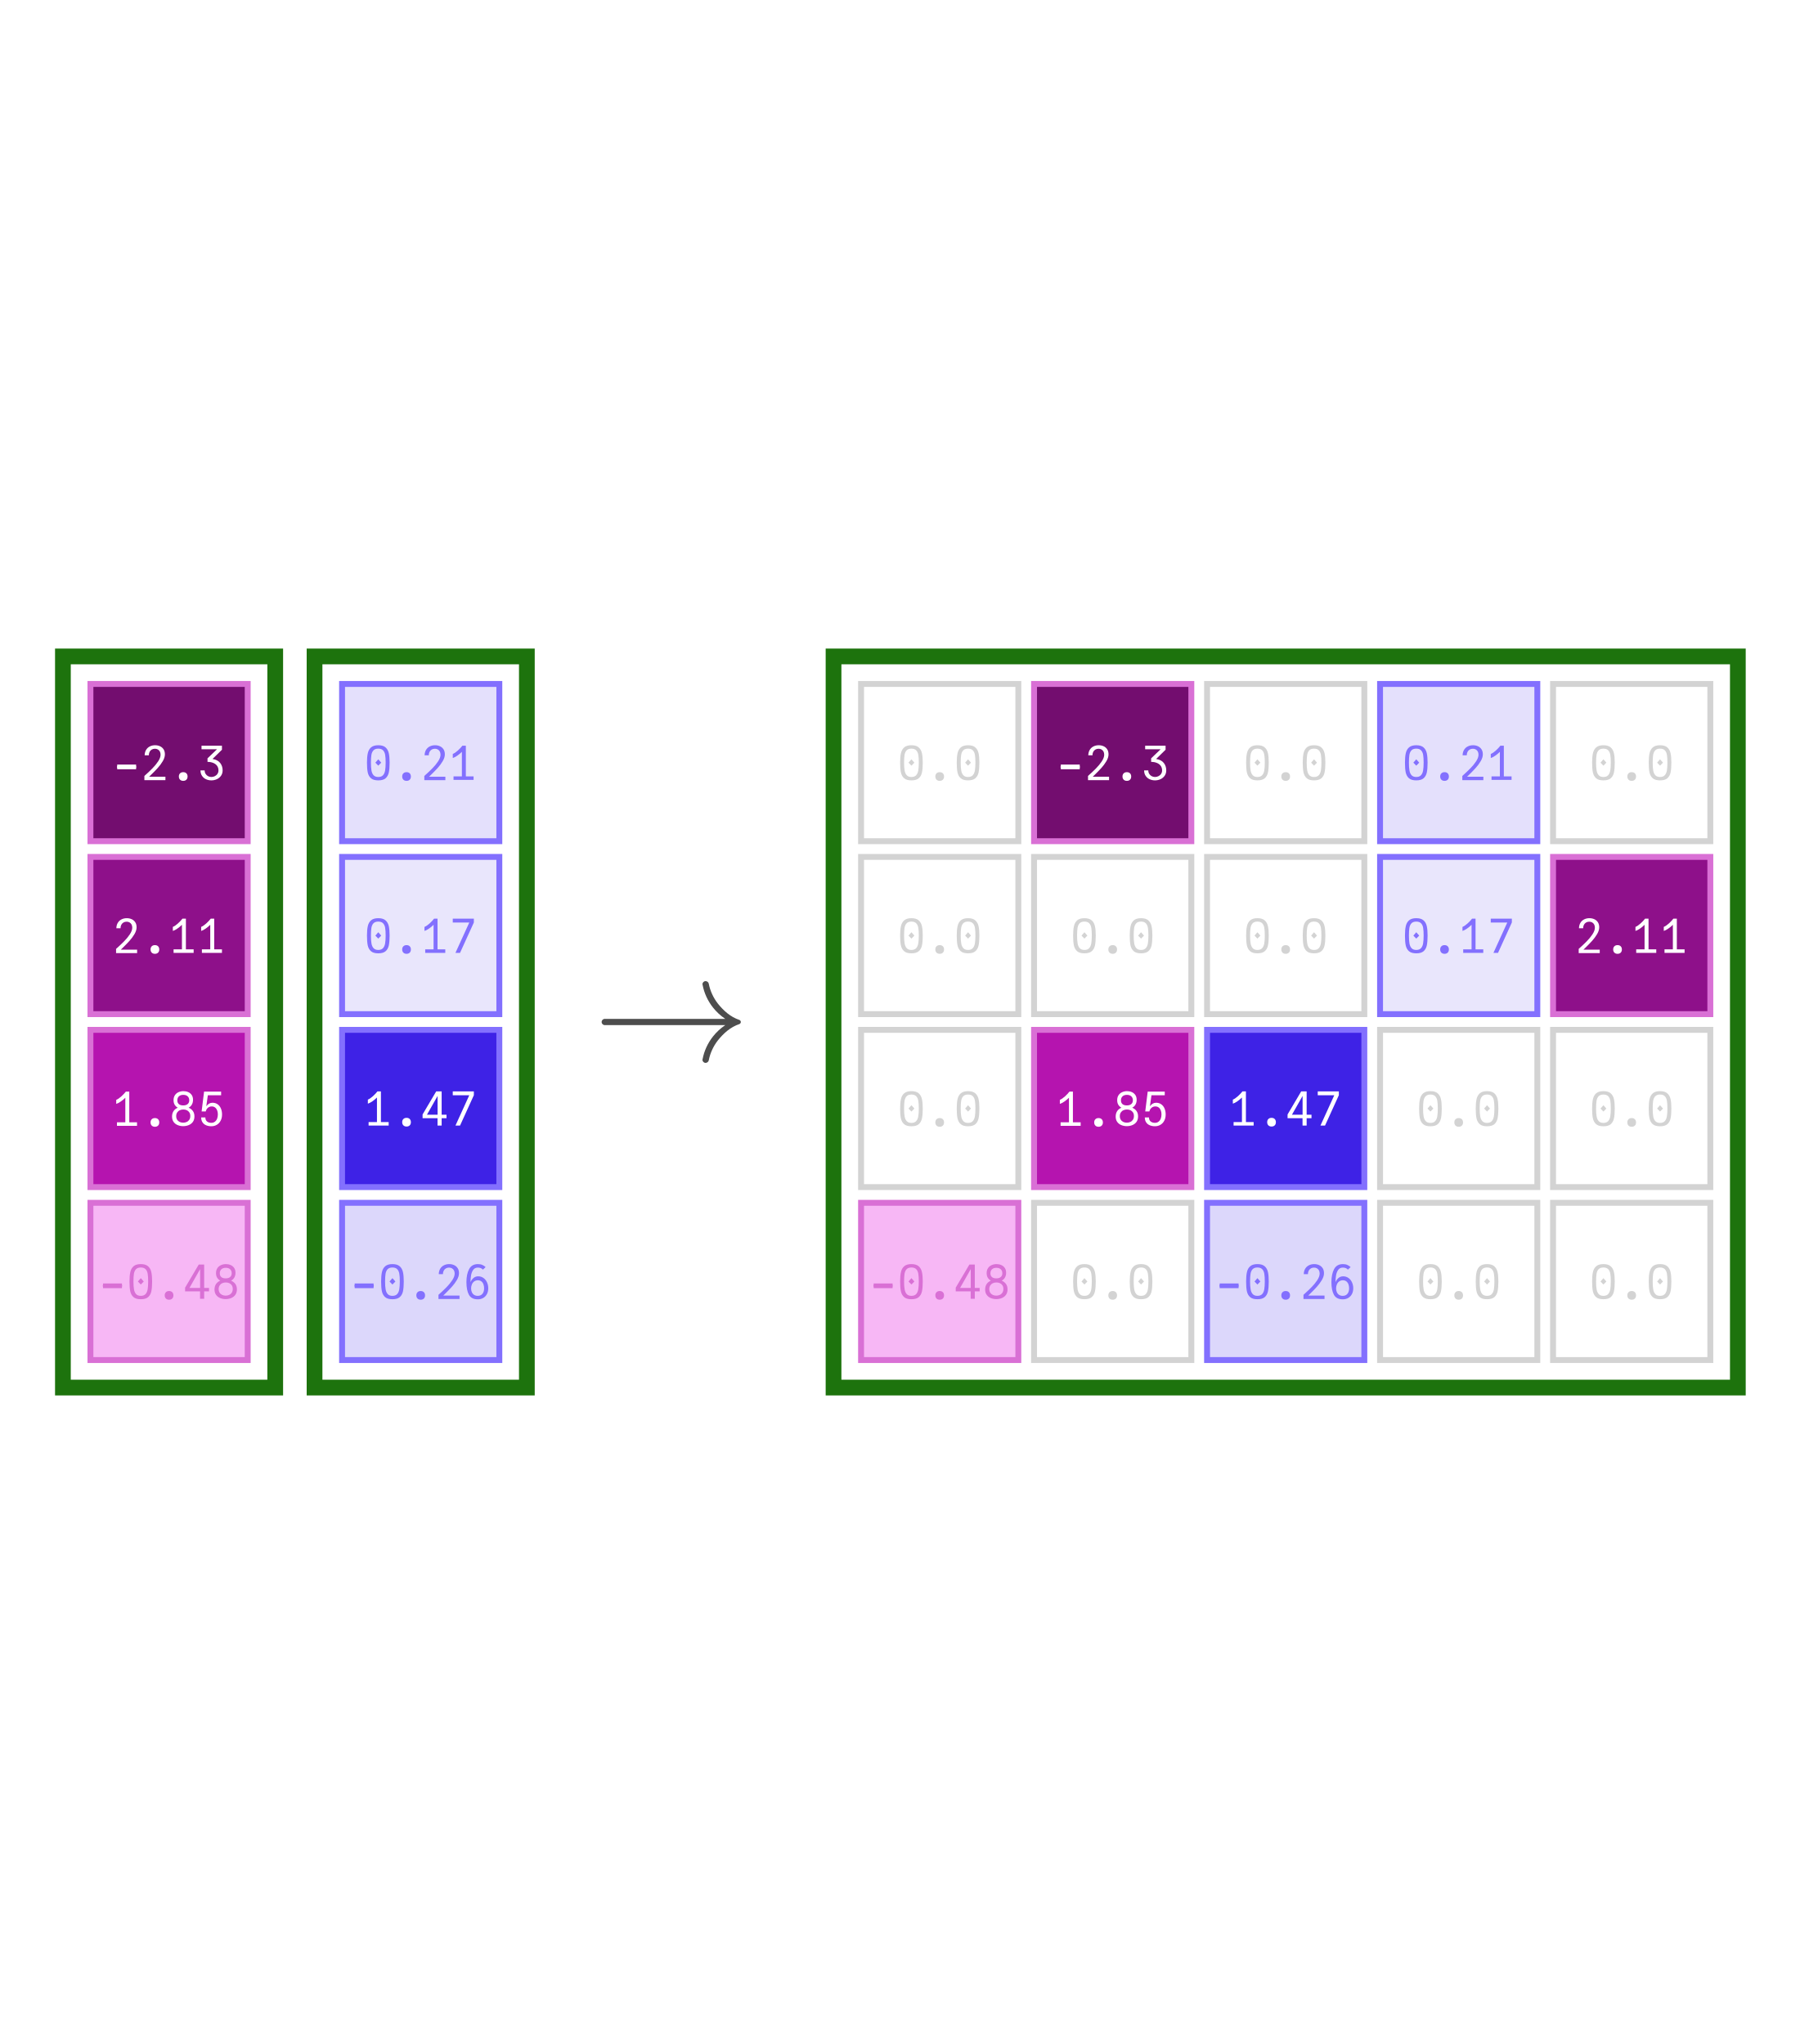
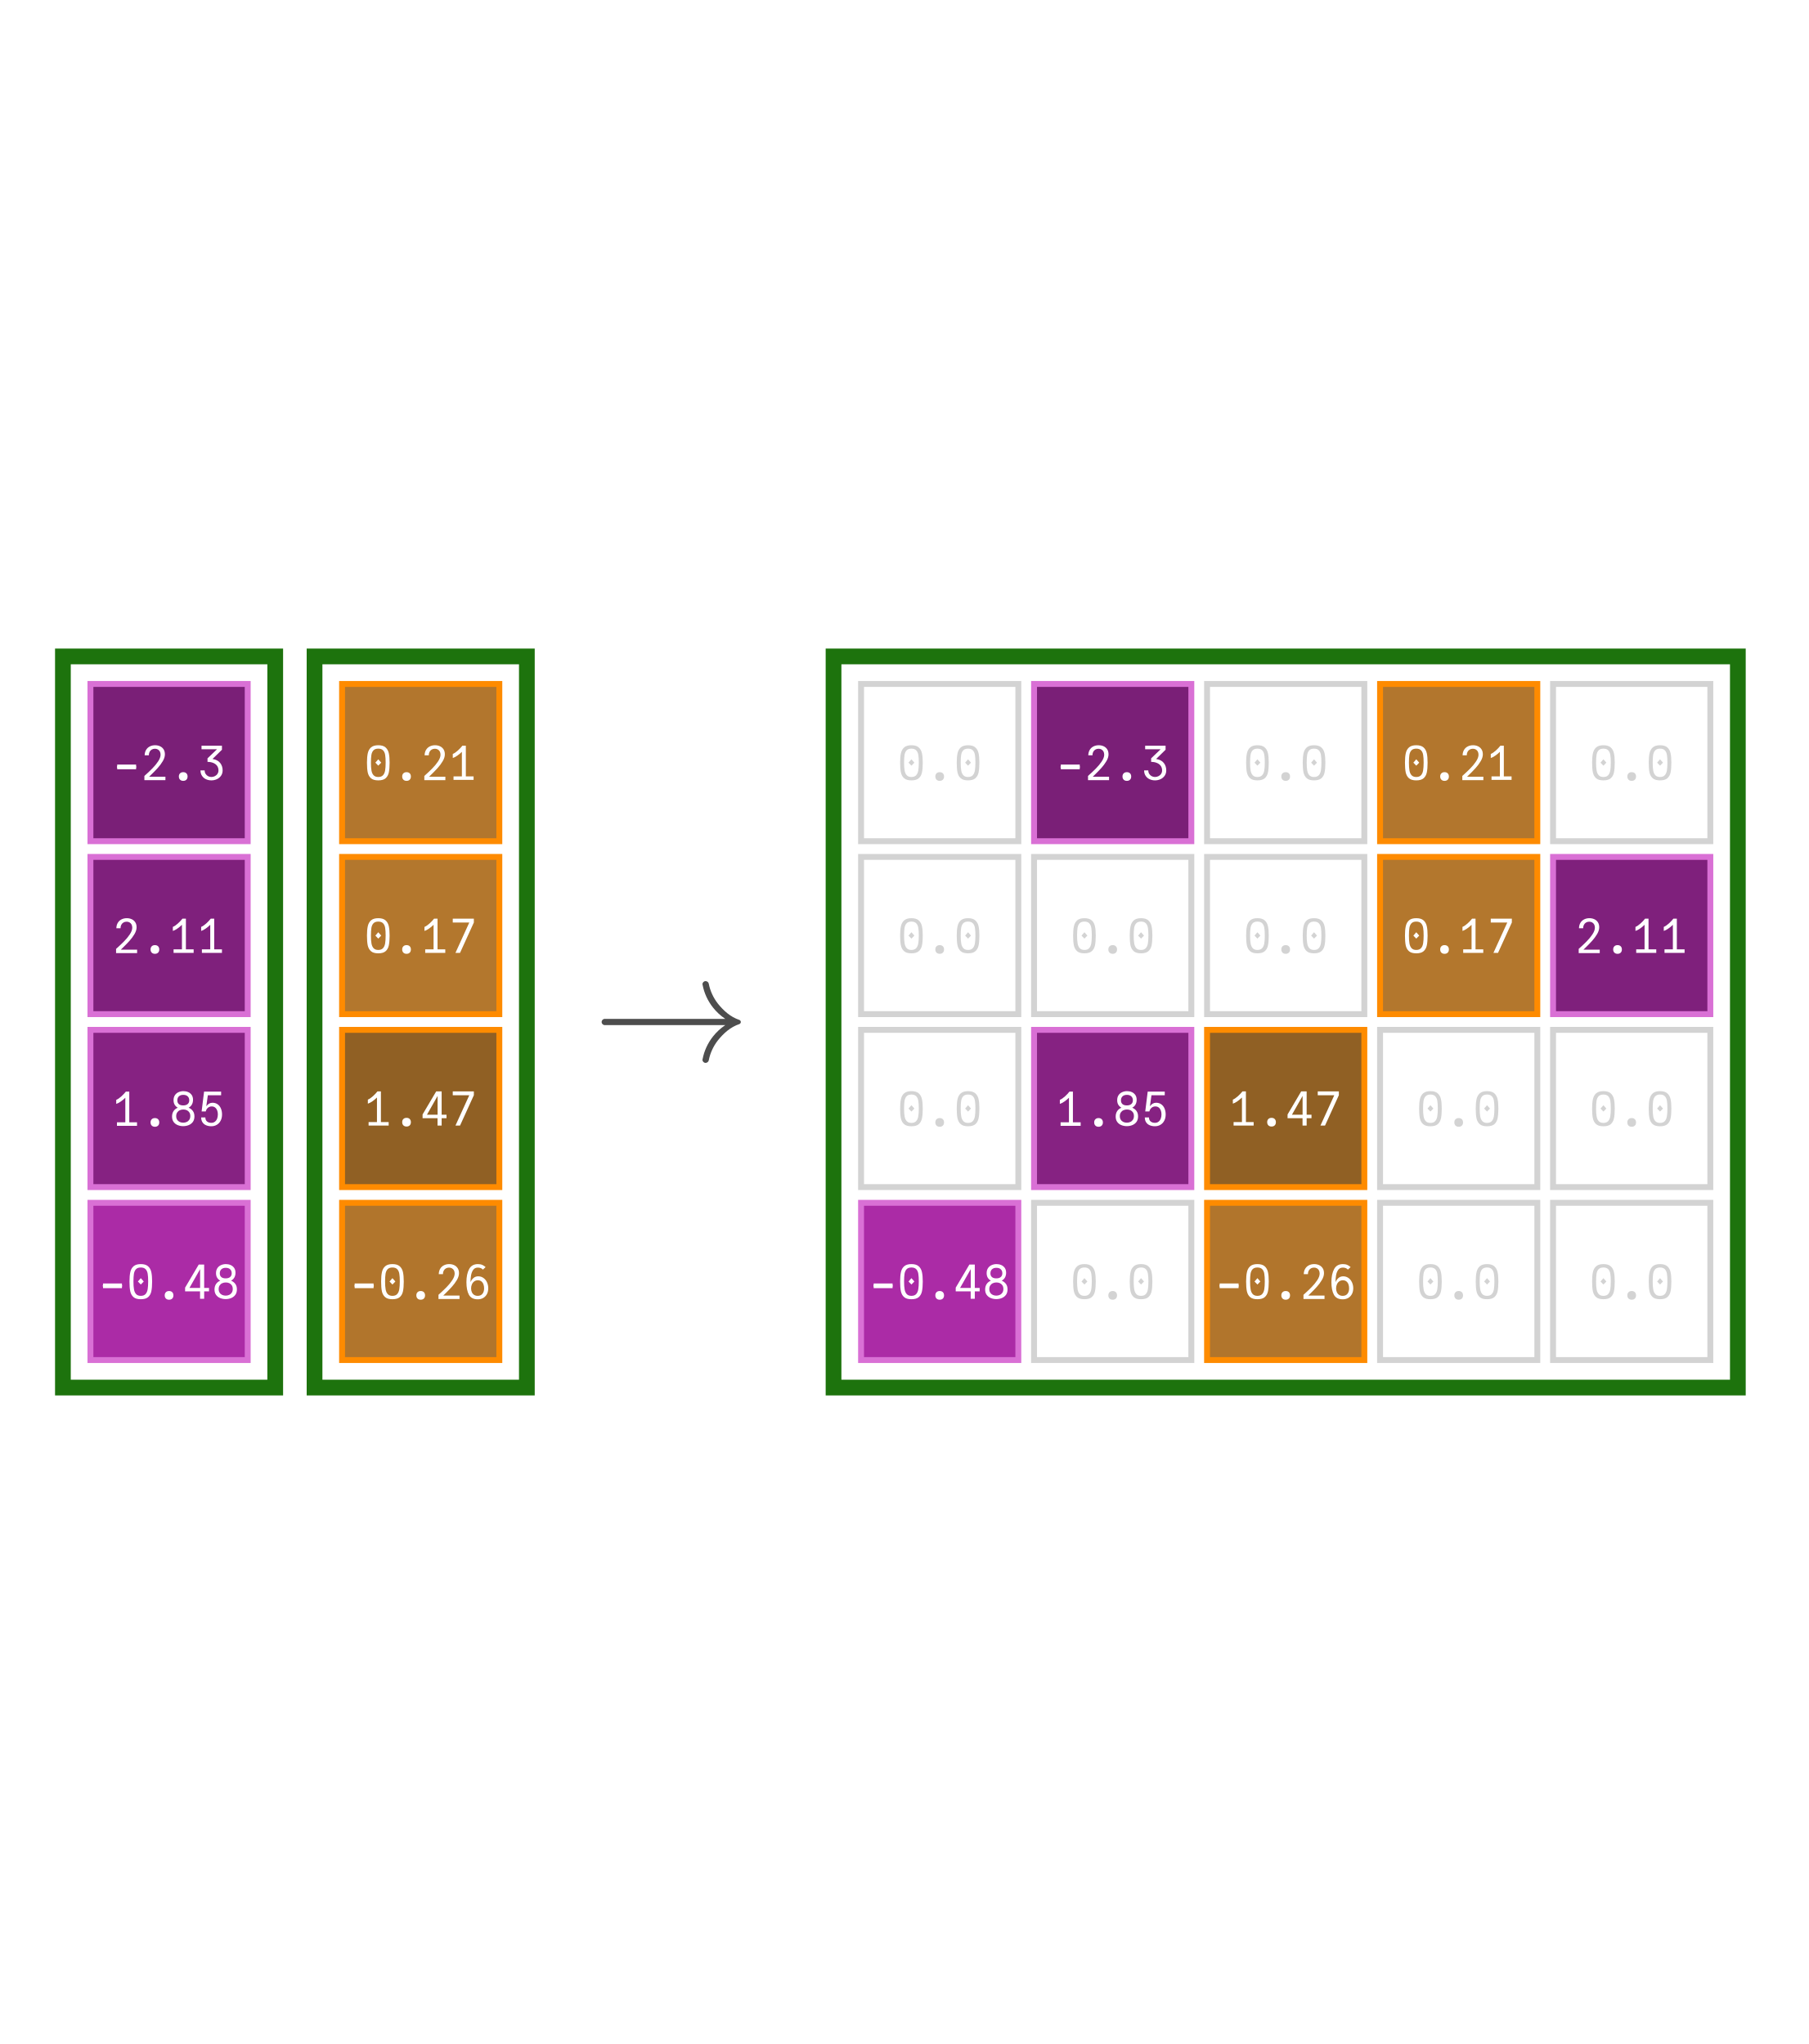
<svg xmlns="http://www.w3.org/2000/svg" xmlns:xlink="http://www.w3.org/1999/xlink" width="230" height="260" viewBox="0 0 230 260">
  <defs>
    <g>
      <g id="glyph-0-0">
        <path d="M 0.602 -1.492 L 0.566 -1.648 L 0.602 -1.805 L 0.602 -1.949 L 3.008 -1.949 L 3.008 -1.805 L 3.039 -1.648 L 3.008 -1.492 L 3.008 -1.352 L 0.602 -1.352 Z M 0.602 -1.492 " />
      </g>
      <g id="glyph-0-1">
        <path d="M 0.598 -0.629 C 0.934 -0.93 1.234 -1.215 1.496 -1.484 C 1.762 -1.75 1.996 -2.039 2.207 -2.352 C 2.414 -2.664 2.52 -2.949 2.52 -3.203 C 2.52 -3.359 2.488 -3.492 2.43 -3.609 C 2.367 -3.723 2.281 -3.812 2.176 -3.871 C 2.066 -3.934 1.945 -3.965 1.805 -3.965 C 1.652 -3.965 1.52 -3.93 1.402 -3.863 C 1.285 -3.793 1.191 -3.695 1.125 -3.57 C 1.059 -3.445 1.027 -3.297 1.027 -3.133 L 0.496 -3.133 C 0.504 -3.402 0.566 -3.637 0.684 -3.828 C 0.801 -4.02 0.961 -4.164 1.16 -4.262 C 1.359 -4.359 1.578 -4.41 1.824 -4.41 C 2.051 -4.41 2.258 -4.367 2.445 -4.281 C 2.637 -4.195 2.785 -4.066 2.902 -3.891 C 3.016 -3.715 3.07 -3.5 3.07 -3.246 C 3.07 -2.977 2.98 -2.688 2.797 -2.379 C 2.613 -2.07 2.398 -1.781 2.16 -1.52 C 1.922 -1.254 1.625 -0.953 1.277 -0.613 L 1.066 -0.406 L 3.137 -0.406 L 3.137 0.031 L 0.461 0.031 L 0.461 -0.504 Z M 0.598 -0.629 " />
      </g>
      <g id="glyph-0-2">
        <path d="M 1.801 0.121 C 1.629 0.121 1.496 0.07 1.398 -0.027 C 1.297 -0.129 1.246 -0.262 1.246 -0.434 C 1.246 -0.605 1.297 -0.738 1.398 -0.836 C 1.496 -0.934 1.629 -0.984 1.801 -0.984 C 1.973 -0.984 2.105 -0.934 2.203 -0.836 C 2.301 -0.738 2.352 -0.605 2.352 -0.434 C 2.352 -0.262 2.305 -0.129 2.203 -0.027 C 2.105 0.07 1.973 0.121 1.801 0.121 Z M 1.801 0.121 " />
      </g>
      <g id="glyph-0-3">
        <path d="M 0.926 -1.211 C 0.926 -1.043 0.965 -0.895 1.047 -0.766 C 1.129 -0.637 1.234 -0.539 1.363 -0.473 C 1.496 -0.406 1.633 -0.371 1.781 -0.371 C 1.938 -0.371 2.086 -0.406 2.223 -0.477 C 2.359 -0.543 2.473 -0.641 2.555 -0.77 C 2.641 -0.898 2.684 -1.043 2.684 -1.211 C 2.684 -1.438 2.621 -1.633 2.504 -1.797 C 2.383 -1.957 2.219 -2.082 2.008 -2.164 C 1.797 -2.25 1.559 -2.293 1.289 -2.293 L 1.289 -2.742 L 2.496 -3.898 L 0.527 -3.898 L 0.527 -4.352 L 3.125 -4.352 L 3.125 -3.84 L 1.926 -2.664 C 2.375 -2.586 2.703 -2.414 2.906 -2.148 C 3.109 -1.887 3.211 -1.574 3.211 -1.211 C 3.211 -0.945 3.141 -0.715 3.004 -0.523 C 2.867 -0.332 2.691 -0.184 2.469 -0.086 C 2.25 0.012 2.02 0.059 1.777 0.059 C 1.539 0.059 1.316 0.012 1.105 -0.082 C 0.895 -0.176 0.723 -0.316 0.594 -0.512 C 0.461 -0.703 0.395 -0.938 0.395 -1.211 Z M 0.926 -1.211 " />
      </g>
      <g id="glyph-0-4">
        <path d="M 0.574 -0.445 L 1.637 -0.445 L 1.637 -3.57 C 1.477 -3.406 1.285 -3.25 1.059 -3.09 C 0.836 -2.934 0.645 -2.836 0.48 -2.789 L 0.48 -3.301 C 0.68 -3.383 0.898 -3.531 1.129 -3.742 C 1.363 -3.957 1.555 -4.156 1.703 -4.352 L 2.141 -4.352 L 2.141 -0.445 L 3.125 -0.445 L 3.125 0 L 0.574 0 Z M 0.574 -0.445 " />
      </g>
      <g id="glyph-0-5">
        <path d="M 1.797 0.043 C 1.547 0.043 1.316 0 1.098 -0.09 C 0.883 -0.176 0.711 -0.309 0.578 -0.492 C 0.445 -0.676 0.379 -0.902 0.379 -1.176 C 0.379 -1.453 0.445 -1.688 0.578 -1.883 C 0.711 -2.074 0.891 -2.215 1.109 -2.301 C 0.941 -2.395 0.809 -2.523 0.711 -2.684 C 0.617 -2.844 0.57 -3.035 0.57 -3.258 C 0.57 -3.516 0.629 -3.73 0.75 -3.906 C 0.867 -4.078 1.023 -4.203 1.215 -4.285 C 1.406 -4.367 1.609 -4.41 1.828 -4.41 C 2.043 -4.41 2.242 -4.371 2.43 -4.289 C 2.613 -4.211 2.762 -4.086 2.879 -3.922 C 2.992 -3.754 3.047 -3.551 3.047 -3.305 C 3.047 -3.074 2.996 -2.875 2.898 -2.699 C 2.797 -2.523 2.656 -2.391 2.484 -2.305 C 2.715 -2.207 2.898 -2.066 3.031 -1.879 C 3.164 -1.695 3.227 -1.465 3.227 -1.195 C 3.227 -0.922 3.16 -0.691 3.031 -0.504 C 2.898 -0.32 2.723 -0.184 2.508 -0.094 C 2.289 -0.004 2.055 0.043 1.797 0.043 Z M 1.797 -0.398 C 1.961 -0.398 2.113 -0.43 2.25 -0.496 C 2.387 -0.559 2.496 -0.656 2.578 -0.781 C 2.66 -0.91 2.699 -1.066 2.699 -1.246 C 2.699 -1.43 2.66 -1.582 2.578 -1.707 C 2.496 -1.832 2.391 -1.922 2.258 -1.984 C 2.121 -2.047 1.973 -2.074 1.812 -2.074 C 1.645 -2.074 1.492 -2.043 1.355 -1.977 C 1.219 -1.914 1.109 -1.816 1.027 -1.691 C 0.945 -1.562 0.906 -1.41 0.906 -1.234 C 0.906 -1.055 0.945 -0.902 1.027 -0.777 C 1.105 -0.652 1.215 -0.555 1.348 -0.492 C 1.484 -0.43 1.633 -0.398 1.797 -0.398 Z M 1.797 -2.594 C 2.039 -2.594 2.227 -2.648 2.363 -2.766 C 2.5 -2.879 2.566 -3.039 2.566 -3.25 C 2.566 -3.457 2.5 -3.625 2.367 -3.75 C 2.234 -3.875 2.051 -3.938 1.809 -3.938 C 1.57 -3.938 1.387 -3.875 1.25 -3.75 C 1.117 -3.625 1.051 -3.453 1.051 -3.238 C 1.051 -3.035 1.113 -2.875 1.242 -2.762 C 1.371 -2.648 1.559 -2.594 1.797 -2.594 Z M 1.797 -2.594 " />
      </g>
      <g id="glyph-0-6">
        <path d="M 1.77 0.055 C 1.531 0.055 1.316 0.016 1.121 -0.066 C 0.926 -0.145 0.773 -0.266 0.66 -0.434 C 0.543 -0.602 0.484 -0.809 0.484 -1.062 L 1.016 -1.062 C 1.016 -0.836 1.086 -0.664 1.227 -0.551 C 1.367 -0.438 1.547 -0.379 1.766 -0.379 C 1.945 -0.379 2.102 -0.426 2.227 -0.523 C 2.355 -0.621 2.449 -0.75 2.512 -0.914 C 2.574 -1.078 2.605 -1.262 2.605 -1.457 C 2.605 -1.641 2.574 -1.809 2.516 -1.965 C 2.457 -2.117 2.371 -2.238 2.254 -2.328 C 2.137 -2.422 1.992 -2.465 1.824 -2.465 C 1.641 -2.465 1.48 -2.41 1.344 -2.297 C 1.203 -2.18 1.113 -2.027 1.066 -1.828 L 0.539 -1.828 L 0.852 -4.352 L 3.02 -4.352 L 3.02 -3.887 L 1.332 -3.887 L 1.133 -2.488 C 1.242 -2.633 1.363 -2.742 1.488 -2.82 C 1.617 -2.895 1.762 -2.934 1.922 -2.934 C 2.172 -2.934 2.391 -2.867 2.574 -2.738 C 2.758 -2.605 2.898 -2.43 2.992 -2.203 C 3.09 -1.977 3.137 -1.723 3.137 -1.445 C 3.137 -1.152 3.082 -0.891 2.965 -0.664 C 2.852 -0.438 2.691 -0.262 2.484 -0.137 C 2.277 -0.008 2.039 0.055 1.77 0.055 Z M 1.77 0.055 " />
      </g>
      <g id="glyph-0-7">
        <path d="M 1.805 0.059 C 1.395 0.059 1.086 -0.027 0.879 -0.207 C 0.672 -0.387 0.535 -0.633 0.465 -0.945 C 0.398 -1.262 0.367 -1.68 0.367 -2.195 C 0.367 -2.688 0.402 -3.09 0.473 -3.402 C 0.543 -3.715 0.684 -3.961 0.891 -4.141 C 1.102 -4.32 1.406 -4.41 1.805 -4.41 C 2.207 -4.41 2.512 -4.32 2.719 -4.141 C 2.93 -3.961 3.07 -3.715 3.141 -3.402 C 3.211 -3.09 3.246 -2.688 3.246 -2.195 C 3.246 -1.68 3.211 -1.262 3.145 -0.945 C 3.078 -0.633 2.941 -0.387 2.734 -0.207 C 2.527 -0.027 2.215 0.059 1.805 0.059 Z M 1.434 -2.195 L 1.805 -2.621 L 2.18 -2.195 L 1.805 -1.812 Z M 1.805 -0.371 C 2.07 -0.371 2.27 -0.445 2.406 -0.594 C 2.543 -0.742 2.633 -0.949 2.676 -1.203 C 2.719 -1.461 2.742 -1.793 2.742 -2.195 C 2.742 -2.605 2.723 -2.93 2.68 -3.18 C 2.641 -3.426 2.551 -3.621 2.414 -3.762 C 2.277 -3.906 2.074 -3.977 1.805 -3.977 C 1.535 -3.977 1.332 -3.906 1.195 -3.762 C 1.059 -3.621 0.973 -3.426 0.93 -3.18 C 0.891 -2.934 0.871 -2.605 0.871 -2.195 C 0.871 -1.793 0.891 -1.461 0.938 -1.203 C 0.98 -0.945 1.07 -0.746 1.207 -0.594 C 1.344 -0.445 1.543 -0.371 1.805 -0.371 Z M 1.805 -0.371 " />
      </g>
      <g id="glyph-0-8">
        <path d="M 2.141 -0.938 L 0.238 -0.938 L 0.238 -1.414 L 1.973 -4.352 L 2.664 -4.352 L 2.664 -1.379 L 3.281 -1.379 L 3.281 -0.938 L 2.664 -0.938 L 2.664 0 L 2.141 0 Z M 2.148 -1.379 L 2.148 -3.77 L 0.793 -1.379 Z M 2.148 -1.379 " />
      </g>
      <g id="glyph-0-9">
        <path d="M 2.578 -3.859 L 0.477 -3.859 L 0.477 -4.352 L 3.16 -4.352 L 3.16 -3.863 L 1.402 0 L 0.82 0 Z M 2.578 -3.859 " />
      </g>
      <g id="glyph-0-10">
        <path d="M 1.859 0.07 C 1.32 0.07 0.945 -0.121 0.73 -0.512 C 0.52 -0.902 0.414 -1.438 0.414 -2.113 C 0.414 -2.789 0.527 -3.34 0.754 -3.77 C 0.98 -4.195 1.355 -4.41 1.879 -4.41 C 2.094 -4.41 2.281 -4.375 2.438 -4.305 C 2.598 -4.234 2.734 -4.141 2.855 -4.027 L 2.508 -3.707 C 2.363 -3.879 2.148 -3.965 1.867 -3.965 C 1.609 -3.965 1.41 -3.867 1.273 -3.672 C 1.137 -3.477 1.051 -3.246 1.004 -2.98 C 0.961 -2.715 0.938 -2.426 0.93 -2.113 C 1.039 -2.352 1.176 -2.535 1.34 -2.664 C 1.504 -2.793 1.695 -2.855 1.914 -2.855 C 2.16 -2.855 2.383 -2.785 2.578 -2.648 C 2.773 -2.508 2.926 -2.324 3.031 -2.09 C 3.137 -1.855 3.191 -1.605 3.191 -1.34 C 3.191 -1.066 3.137 -0.82 3.027 -0.605 C 2.914 -0.391 2.758 -0.227 2.555 -0.105 C 2.355 0.012 2.121 0.07 1.859 0.07 Z M 1.848 -0.371 C 2.113 -0.371 2.312 -0.457 2.453 -0.633 C 2.594 -0.805 2.664 -1.035 2.664 -1.324 C 2.664 -1.512 2.637 -1.688 2.578 -1.844 C 2.52 -2 2.43 -2.121 2.312 -2.215 C 2.191 -2.305 2.047 -2.352 1.871 -2.352 C 1.695 -2.352 1.543 -2.305 1.41 -2.211 C 1.281 -2.117 1.18 -1.992 1.113 -1.836 C 1.043 -1.68 1.008 -1.504 1.008 -1.312 C 1.008 -1.133 1.043 -0.969 1.109 -0.828 C 1.176 -0.684 1.273 -0.57 1.398 -0.492 C 1.527 -0.41 1.676 -0.371 1.848 -0.371 Z M 1.848 -0.371 " />
      </g>
      <g id="glyph-1-0">
        <path d="M 18.859 -5 C 18.859 -5.121 18.781 -5.219 18.68 -5.262 C 17.539 -5.641 16.66 -6.441 15.941 -7.34 C 15.379 -8.059 14.961 -8.941 14.781 -9.879 C 14.738 -10.059 14.578 -10.199 14.379 -10.199 C 14.16 -10.199 13.98 -10.02 13.98 -9.801 C 13.98 -9.781 14 -9.738 14 -9.719 C 14.199 -8.66 14.66 -7.68 15.32 -6.84 C 15.762 -6.281 16.281 -5.801 16.879 -5.398 L 1.559 -5.398 C 1.34 -5.398 1.16 -5.219 1.16 -5 C 1.16 -4.781 1.34 -4.602 1.559 -4.602 L 16.879 -4.602 C 16.281 -4.199 15.762 -3.719 15.32 -3.16 C 14.66 -2.32 14.199 -1.34 14 -0.281 C 14 -0.262 13.98 -0.219 13.98 -0.199 C 13.98 0.02 14.16 0.199 14.379 0.199 C 14.578 0.199 14.738 0.059 14.781 -0.121 C 14.961 -1.059 15.379 -1.941 15.941 -2.66 C 16.66 -3.559 17.539 -4.359 18.68 -4.738 C 18.781 -4.781 18.859 -4.879 18.859 -5 Z M 18.859 -5 " />
      </g>
    </g>
  </defs>
  <rect x="-23" y="-26" width="276" height="312" fill="rgb(100%, 100%, 100%)" fill-opacity="1" />
-   <path fill-rule="nonzero" fill="rgb(45%, 5%, 43.491%)" fill-opacity="1" stroke-width="0.75" stroke-linecap="butt" stroke-linejoin="miter" stroke="rgb(85.156%, 43.75%, 83.594%)" stroke-opacity="1" stroke-miterlimit="10" d="M 11.5 107 L 11.5 87 L 31.5 87 L 31.5 107 Z M 11.5 107 " />
+   <path fill-rule="nonzero" fill="rgb(48%, 12%, 46.642%)" fill-opacity="1" stroke-width="0.75" stroke-linecap="butt" stroke-linejoin="miter" stroke="rgb(85.156%, 43.75%, 83.594%)" stroke-opacity="1" stroke-miterlimit="10" d="M 11.5 107 L 11.5 87 L 31.5 87 L 31.5 107 Z M 11.5 107 " />
  <g fill="rgb(100%, 100%, 100%)" fill-opacity="1">
    <use xlink:href="#glyph-0-0" x="14.3" y="99.205" />
    <use xlink:href="#glyph-0-1" x="17.9" y="99.205" />
    <use xlink:href="#glyph-0-2" x="21.5" y="99.205" />
    <use xlink:href="#glyph-0-3" x="25.1" y="99.205" />
  </g>
-   <path fill-rule="nonzero" fill="rgb(55.882%, 6.209%, 54.008%)" fill-opacity="1" stroke-width="0.75" stroke-linecap="butt" stroke-linejoin="miter" stroke="rgb(85.156%, 43.75%, 83.594%)" stroke-opacity="1" stroke-miterlimit="10" d="M 11.5 129 L 11.5 109 L 31.5 109 L 31.5 129 Z M 11.5 129 " />
+   <path fill-rule="nonzero" fill="rgb(49.935%, 12.484%, 48.521%)" fill-opacity="1" stroke-width="0.75" stroke-linecap="butt" stroke-linejoin="miter" stroke="rgb(85.156%, 43.75%, 83.594%)" stroke-opacity="1" stroke-miterlimit="10" d="M 11.5 129 L 11.5 109 L 31.5 109 L 31.5 129 Z M 11.5 129 " />
  <g fill="rgb(100%, 100%, 100%)" fill-opacity="1">
    <use xlink:href="#glyph-0-1" x="14.3" y="121.205" />
    <use xlink:href="#glyph-0-2" x="17.9" y="121.205" />
    <use xlink:href="#glyph-0-4" x="21.5" y="121.205" />
    <use xlink:href="#glyph-0-4" x="25.1" y="121.205" />
  </g>
-   <path fill-rule="nonzero" fill="rgb(71.059%, 7.895%, 68.675%)" fill-opacity="1" stroke-width="0.75" stroke-linecap="butt" stroke-linejoin="miter" stroke="rgb(85.156%, 43.75%, 83.594%)" stroke-opacity="1" stroke-miterlimit="10" d="M 11.5 151 L 11.5 131 L 31.5 131 L 31.5 151 Z M 11.5 151 " />
+   <path fill-rule="nonzero" fill="rgb(52.633%, 13.158%, 51.143%)" fill-opacity="1" stroke-width="0.75" stroke-linecap="butt" stroke-linejoin="miter" stroke="rgb(85.156%, 43.75%, 83.594%)" stroke-opacity="1" stroke-miterlimit="10" d="M 11.5 151 L 11.5 131 L 31.5 131 L 31.5 151 Z M 11.5 151 " />
  <g fill="rgb(100%, 100%, 100%)" fill-opacity="1">
    <use xlink:href="#glyph-0-4" x="14.3" y="143.205" />
    <use xlink:href="#glyph-0-2" x="17.9" y="143.205" />
    <use xlink:href="#glyph-0-5" x="21.5" y="143.205" />
    <use xlink:href="#glyph-0-6" x="25.1" y="143.205" />
  </g>
-   <path fill-rule="nonzero" fill="rgb(96.869%, 71.824%, 95.924%)" fill-opacity="1" stroke-width="0.75" stroke-linecap="butt" stroke-linejoin="miter" stroke="rgb(85.156%, 43.75%, 83.594%)" stroke-opacity="1" stroke-miterlimit="10" d="M 11.5 173 L 11.5 153 L 31.5 153 L 31.5 173 Z M 11.5 173 " />
-   <g fill="rgb(85.156%, 43.75%, 83.594%)" fill-opacity="1">
+   <path fill-rule="nonzero" fill="rgb(66.991%, 16.748%, 65.095%)" fill-opacity="1" stroke-width="0.75" stroke-linecap="butt" stroke-linejoin="miter" stroke="rgb(85.156%, 43.75%, 83.594%)" stroke-opacity="1" stroke-miterlimit="10" d="M 11.5 173 L 11.5 153 L 31.5 153 L 31.5 173 Z M 11.5 173 " />
+   <g fill="rgb(100%, 100%, 100%)" fill-opacity="1">
    <use xlink:href="#glyph-0-0" x="12.5" y="165.205" />
    <use xlink:href="#glyph-0-7" x="16.1" y="165.205" />
    <use xlink:href="#glyph-0-2" x="19.7" y="165.205" />
    <use xlink:href="#glyph-0-8" x="23.3" y="165.205" />
    <use xlink:href="#glyph-0-5" x="26.9" y="165.205" />
  </g>
  <path fill="none" stroke-width="2" stroke-linecap="butt" stroke-linejoin="miter" stroke="rgb(11.353%, 45%, 5%)" stroke-opacity="1" stroke-miterlimit="10" d="M 8 176.5 L 8 83.5 L 35 83.5 L 35 176.5 Z M 8 176.5 " />
-   <path fill-rule="nonzero" fill="rgb(89.337%, 87.824%, 98.647%)" fill-opacity="1" stroke-width="0.75" stroke-linecap="butt" stroke-linejoin="miter" stroke="rgb(51.562%, 43.75%, 99.609%)" stroke-opacity="1" stroke-miterlimit="10" d="M 43.5 107 L 43.5 87 L 63.5 87 L 63.5 107 Z M 43.5 107 " />
-   <g fill="rgb(51.562%, 43.75%, 99.609%)" fill-opacity="1">
+   <path fill-rule="nonzero" fill="rgb(69.835%, 46.215%, 17.459%)" fill-opacity="1" stroke-width="0.75" stroke-linecap="butt" stroke-linejoin="miter" stroke="rgb(99.609%, 54.688%, 0%)" stroke-opacity="1" stroke-miterlimit="10" d="M 43.5 107 L 43.5 87 L 63.5 87 L 63.5 107 Z M 43.5 107 " />
+   <g fill="rgb(100%, 100%, 100%)" fill-opacity="1">
    <use xlink:href="#glyph-0-7" x="46.3" y="99.205" />
    <use xlink:href="#glyph-0-2" x="49.9" y="99.205" />
    <use xlink:href="#glyph-0-1" x="53.5" y="99.205" />
    <use xlink:href="#glyph-0-4" x="57.1" y="99.205" />
  </g>
-   <path fill-rule="nonzero" fill="rgb(91.243%, 90%, 98.889%)" fill-opacity="1" stroke-width="0.75" stroke-linecap="butt" stroke-linejoin="miter" stroke="rgb(51.562%, 43.75%, 99.609%)" stroke-opacity="1" stroke-miterlimit="10" d="M 43.5 129 L 43.5 109 L 63.5 109 L 63.5 129 Z M 43.5 129 " />
-   <g fill="rgb(51.562%, 43.75%, 99.609%)" fill-opacity="1">
+   <path fill-rule="nonzero" fill="rgb(70.222%, 46.471%, 17.556%)" fill-opacity="1" stroke-width="0.75" stroke-linecap="butt" stroke-linejoin="miter" stroke="rgb(99.609%, 54.688%, 0%)" stroke-opacity="1" stroke-miterlimit="10" d="M 43.5 129 L 43.5 109 L 63.5 109 L 63.5 129 Z M 43.5 129 " />
+   <g fill="rgb(100%, 100%, 100%)" fill-opacity="1">
    <use xlink:href="#glyph-0-7" x="46.3" y="121.205" />
    <use xlink:href="#glyph-0-2" x="49.9" y="121.205" />
    <use xlink:href="#glyph-0-4" x="53.5" y="121.205" />
    <use xlink:href="#glyph-0-9" x="57.1" y="121.205" />
  </g>
-   <path fill-rule="nonzero" fill="rgb(24.176%, 13.412%, 90.379%)" fill-opacity="1" stroke-width="0.75" stroke-linecap="butt" stroke-linejoin="miter" stroke="rgb(51.562%, 43.75%, 99.609%)" stroke-opacity="1" stroke-miterlimit="10" d="M 43.5 151 L 43.5 131 L 63.5 131 L 63.5 151 Z M 43.5 151 " />
+   <path fill-rule="nonzero" fill="rgb(56.607%, 37.46%, 14.152%)" fill-opacity="1" stroke-width="0.75" stroke-linecap="butt" stroke-linejoin="miter" stroke="rgb(99.609%, 54.688%, 0%)" stroke-opacity="1" stroke-miterlimit="10" d="M 43.5 151 L 43.5 131 L 63.5 131 L 63.5 151 Z M 43.5 151 " />
  <g fill="rgb(100%, 100%, 100%)" fill-opacity="1">
    <use xlink:href="#glyph-0-4" x="46.3" y="143.175" />
    <use xlink:href="#glyph-0-2" x="49.9" y="143.175" />
    <use xlink:href="#glyph-0-8" x="53.5" y="143.175" />
    <use xlink:href="#glyph-0-9" x="57.1" y="143.175" />
  </g>
-   <path fill-rule="nonzero" fill="rgb(86.401%, 84.471%, 98.275%)" fill-opacity="1" stroke-width="0.75" stroke-linecap="butt" stroke-linejoin="miter" stroke="rgb(51.562%, 43.75%, 99.609%)" stroke-opacity="1" stroke-miterlimit="10" d="M 43.5 173 L 43.5 153 L 63.5 153 L 63.5 173 Z M 43.5 173 " />
-   <g fill="rgb(51.562%, 43.75%, 99.609%)" fill-opacity="1">
+   <path fill-rule="nonzero" fill="rgb(69.239%, 45.82%, 17.31%)" fill-opacity="1" stroke-width="0.75" stroke-linecap="butt" stroke-linejoin="miter" stroke="rgb(99.609%, 54.688%, 0%)" stroke-opacity="1" stroke-miterlimit="10" d="M 43.5 173 L 43.5 153 L 63.5 153 L 63.5 173 Z M 43.5 173 " />
+   <g fill="rgb(100%, 100%, 100%)" fill-opacity="1">
    <use xlink:href="#glyph-0-0" x="44.5" y="165.205" />
    <use xlink:href="#glyph-0-7" x="48.1" y="165.205" />
    <use xlink:href="#glyph-0-2" x="51.7" y="165.205" />
    <use xlink:href="#glyph-0-1" x="55.3" y="165.205" />
    <use xlink:href="#glyph-0-10" x="58.9" y="165.205" />
  </g>
  <path fill="none" stroke-width="2" stroke-linecap="butt" stroke-linejoin="miter" stroke="rgb(11.353%, 45%, 5%)" stroke-opacity="1" stroke-miterlimit="10" d="M 40 176.5 L 40 83.5 L 67 83.5 L 67 176.5 Z M 40 176.5 " />
  <g fill="rgb(30%, 30%, 30%)" fill-opacity="1">
    <use xlink:href="#glyph-1-0" x="75.35" y="135" />
  </g>
  <path fill-rule="nonzero" fill="rgb(100%, 100%, 100%)" fill-opacity="1" stroke-width="0.75" stroke-linecap="butt" stroke-linejoin="miter" stroke="rgb(82.745%, 82.745%, 82.745%)" stroke-opacity="1" stroke-miterlimit="10" d="M 109.5 107 L 109.5 87 L 129.5 87 L 129.5 107 Z M 109.5 107 " />
  <g fill="rgb(82.745%, 82.745%, 82.745%)" fill-opacity="1">
    <use xlink:href="#glyph-0-7" x="114.1" y="99.205" />
    <use xlink:href="#glyph-0-2" x="117.7" y="99.205" />
    <use xlink:href="#glyph-0-7" x="121.3" y="99.205" />
  </g>
-   <path fill-rule="nonzero" fill="rgb(45%, 5%, 43.491%)" fill-opacity="1" stroke-width="0.75" stroke-linecap="butt" stroke-linejoin="miter" stroke="rgb(85.156%, 43.75%, 83.594%)" stroke-opacity="1" stroke-miterlimit="10" d="M 131.5 107 L 131.5 87 L 151.5 87 L 151.5 107 Z M 131.5 107 " />
+   <path fill-rule="nonzero" fill="rgb(48%, 12%, 46.642%)" fill-opacity="1" stroke-width="0.75" stroke-linecap="butt" stroke-linejoin="miter" stroke="rgb(85.156%, 43.75%, 83.594%)" stroke-opacity="1" stroke-miterlimit="10" d="M 131.5 107 L 131.5 87 L 151.5 87 L 151.5 107 Z M 131.5 107 " />
  <g fill="rgb(100%, 100%, 100%)" fill-opacity="1">
    <use xlink:href="#glyph-0-0" x="134.3" y="99.205" />
    <use xlink:href="#glyph-0-1" x="137.9" y="99.205" />
    <use xlink:href="#glyph-0-2" x="141.5" y="99.205" />
    <use xlink:href="#glyph-0-3" x="145.1" y="99.205" />
  </g>
  <path fill-rule="nonzero" fill="rgb(100%, 100%, 100%)" fill-opacity="1" stroke-width="0.75" stroke-linecap="butt" stroke-linejoin="miter" stroke="rgb(82.745%, 82.745%, 82.745%)" stroke-opacity="1" stroke-miterlimit="10" d="M 153.5 107 L 153.5 87 L 173.5 87 L 173.5 107 Z M 153.5 107 " />
  <g fill="rgb(82.745%, 82.745%, 82.745%)" fill-opacity="1">
    <use xlink:href="#glyph-0-7" x="158.1" y="99.205" />
    <use xlink:href="#glyph-0-2" x="161.7" y="99.205" />
    <use xlink:href="#glyph-0-7" x="165.3" y="99.205" />
  </g>
-   <path fill-rule="nonzero" fill="rgb(89.337%, 87.824%, 98.647%)" fill-opacity="1" stroke-width="0.75" stroke-linecap="butt" stroke-linejoin="miter" stroke="rgb(51.562%, 43.75%, 99.609%)" stroke-opacity="1" stroke-miterlimit="10" d="M 175.5 107 L 175.5 87 L 195.5 87 L 195.5 107 Z M 175.5 107 " />
-   <g fill="rgb(51.562%, 43.75%, 99.609%)" fill-opacity="1">
+   <path fill-rule="nonzero" fill="rgb(69.835%, 46.215%, 17.459%)" fill-opacity="1" stroke-width="0.75" stroke-linecap="butt" stroke-linejoin="miter" stroke="rgb(99.609%, 54.688%, 0%)" stroke-opacity="1" stroke-miterlimit="10" d="M 175.5 107 L 175.5 87 L 195.5 87 L 195.5 107 Z M 175.5 107 " />
+   <g fill="rgb(100%, 100%, 100%)" fill-opacity="1">
    <use xlink:href="#glyph-0-7" x="178.3" y="99.205" />
    <use xlink:href="#glyph-0-2" x="181.9" y="99.205" />
    <use xlink:href="#glyph-0-1" x="185.5" y="99.205" />
    <use xlink:href="#glyph-0-4" x="189.1" y="99.205" />
  </g>
  <path fill-rule="nonzero" fill="rgb(100%, 100%, 100%)" fill-opacity="1" stroke-width="0.75" stroke-linecap="butt" stroke-linejoin="miter" stroke="rgb(82.745%, 82.745%, 82.745%)" stroke-opacity="1" stroke-miterlimit="10" d="M 197.5 107 L 197.5 87 L 217.5 87 L 217.5 107 Z M 197.5 107 " />
  <g fill="rgb(82.745%, 82.745%, 82.745%)" fill-opacity="1">
    <use xlink:href="#glyph-0-7" x="202.1" y="99.205" />
    <use xlink:href="#glyph-0-2" x="205.7" y="99.205" />
    <use xlink:href="#glyph-0-7" x="209.3" y="99.205" />
  </g>
  <path fill-rule="nonzero" fill="rgb(100%, 100%, 100%)" fill-opacity="1" stroke-width="0.75" stroke-linecap="butt" stroke-linejoin="miter" stroke="rgb(82.745%, 82.745%, 82.745%)" stroke-opacity="1" stroke-miterlimit="10" d="M 109.5 129 L 109.5 109 L 129.5 109 L 129.5 129 Z M 109.5 129 " />
  <g fill="rgb(82.745%, 82.745%, 82.745%)" fill-opacity="1">
    <use xlink:href="#glyph-0-7" x="114.1" y="121.205" />
    <use xlink:href="#glyph-0-2" x="117.7" y="121.205" />
    <use xlink:href="#glyph-0-7" x="121.3" y="121.205" />
  </g>
  <path fill-rule="nonzero" fill="rgb(100%, 100%, 100%)" fill-opacity="1" stroke-width="0.75" stroke-linecap="butt" stroke-linejoin="miter" stroke="rgb(82.745%, 82.745%, 82.745%)" stroke-opacity="1" stroke-miterlimit="10" d="M 131.5 129 L 131.5 109 L 151.5 109 L 151.5 129 Z M 131.5 129 " />
  <g fill="rgb(82.745%, 82.745%, 82.745%)" fill-opacity="1">
    <use xlink:href="#glyph-0-7" x="136.1" y="121.205" />
    <use xlink:href="#glyph-0-2" x="139.7" y="121.205" />
    <use xlink:href="#glyph-0-7" x="143.3" y="121.205" />
  </g>
  <path fill-rule="nonzero" fill="rgb(100%, 100%, 100%)" fill-opacity="1" stroke-width="0.75" stroke-linecap="butt" stroke-linejoin="miter" stroke="rgb(82.745%, 82.745%, 82.745%)" stroke-opacity="1" stroke-miterlimit="10" d="M 153.5 129 L 153.5 109 L 173.5 109 L 173.5 129 Z M 153.5 129 " />
  <g fill="rgb(82.745%, 82.745%, 82.745%)" fill-opacity="1">
    <use xlink:href="#glyph-0-7" x="158.1" y="121.205" />
    <use xlink:href="#glyph-0-2" x="161.7" y="121.205" />
    <use xlink:href="#glyph-0-7" x="165.3" y="121.205" />
  </g>
-   <path fill-rule="nonzero" fill="rgb(91.243%, 90%, 98.889%)" fill-opacity="1" stroke-width="0.75" stroke-linecap="butt" stroke-linejoin="miter" stroke="rgb(51.562%, 43.75%, 99.609%)" stroke-opacity="1" stroke-miterlimit="10" d="M 175.5 129 L 175.5 109 L 195.5 109 L 195.5 129 Z M 175.5 129 " />
-   <g fill="rgb(51.562%, 43.75%, 99.609%)" fill-opacity="1">
+   <path fill-rule="nonzero" fill="rgb(70.222%, 46.471%, 17.556%)" fill-opacity="1" stroke-width="0.75" stroke-linecap="butt" stroke-linejoin="miter" stroke="rgb(99.609%, 54.688%, 0%)" stroke-opacity="1" stroke-miterlimit="10" d="M 175.5 129 L 175.5 109 L 195.5 109 L 195.5 129 Z M 175.5 129 " />
+   <g fill="rgb(100%, 100%, 100%)" fill-opacity="1">
    <use xlink:href="#glyph-0-7" x="178.3" y="121.205" />
    <use xlink:href="#glyph-0-2" x="181.9" y="121.205" />
    <use xlink:href="#glyph-0-4" x="185.5" y="121.205" />
    <use xlink:href="#glyph-0-9" x="189.1" y="121.205" />
  </g>
-   <path fill-rule="nonzero" fill="rgb(55.882%, 6.209%, 54.008%)" fill-opacity="1" stroke-width="0.75" stroke-linecap="butt" stroke-linejoin="miter" stroke="rgb(85.156%, 43.75%, 83.594%)" stroke-opacity="1" stroke-miterlimit="10" d="M 197.5 129 L 197.5 109 L 217.5 109 L 217.5 129 Z M 197.5 129 " />
+   <path fill-rule="nonzero" fill="rgb(49.935%, 12.484%, 48.521%)" fill-opacity="1" stroke-width="0.75" stroke-linecap="butt" stroke-linejoin="miter" stroke="rgb(85.156%, 43.75%, 83.594%)" stroke-opacity="1" stroke-miterlimit="10" d="M 197.5 129 L 197.5 109 L 217.5 109 L 217.5 129 Z M 197.5 129 " />
  <g fill="rgb(100%, 100%, 100%)" fill-opacity="1">
    <use xlink:href="#glyph-0-1" x="200.3" y="121.205" />
    <use xlink:href="#glyph-0-2" x="203.9" y="121.205" />
    <use xlink:href="#glyph-0-4" x="207.5" y="121.205" />
    <use xlink:href="#glyph-0-4" x="211.1" y="121.205" />
  </g>
  <path fill-rule="nonzero" fill="rgb(100%, 100%, 100%)" fill-opacity="1" stroke-width="0.75" stroke-linecap="butt" stroke-linejoin="miter" stroke="rgb(82.745%, 82.745%, 82.745%)" stroke-opacity="1" stroke-miterlimit="10" d="M 109.5 151 L 109.5 131 L 129.5 131 L 129.5 151 Z M 109.5 151 " />
  <g fill="rgb(82.745%, 82.745%, 82.745%)" fill-opacity="1">
    <use xlink:href="#glyph-0-7" x="114.1" y="143.205" />
    <use xlink:href="#glyph-0-2" x="117.7" y="143.205" />
    <use xlink:href="#glyph-0-7" x="121.3" y="143.205" />
  </g>
-   <path fill-rule="nonzero" fill="rgb(71.059%, 7.895%, 68.675%)" fill-opacity="1" stroke-width="0.75" stroke-linecap="butt" stroke-linejoin="miter" stroke="rgb(85.156%, 43.75%, 83.594%)" stroke-opacity="1" stroke-miterlimit="10" d="M 131.5 151 L 131.5 131 L 151.5 131 L 151.5 151 Z M 131.5 151 " />
+   <path fill-rule="nonzero" fill="rgb(52.633%, 13.158%, 51.143%)" fill-opacity="1" stroke-width="0.75" stroke-linecap="butt" stroke-linejoin="miter" stroke="rgb(85.156%, 43.75%, 83.594%)" stroke-opacity="1" stroke-miterlimit="10" d="M 131.5 151 L 131.5 131 L 151.5 131 L 151.5 151 Z M 131.5 151 " />
  <g fill="rgb(100%, 100%, 100%)" fill-opacity="1">
    <use xlink:href="#glyph-0-4" x="134.3" y="143.205" />
    <use xlink:href="#glyph-0-2" x="137.9" y="143.205" />
    <use xlink:href="#glyph-0-5" x="141.5" y="143.205" />
    <use xlink:href="#glyph-0-6" x="145.1" y="143.205" />
  </g>
-   <path fill-rule="nonzero" fill="rgb(24.176%, 13.412%, 90.379%)" fill-opacity="1" stroke-width="0.75" stroke-linecap="butt" stroke-linejoin="miter" stroke="rgb(51.562%, 43.75%, 99.609%)" stroke-opacity="1" stroke-miterlimit="10" d="M 153.5 151 L 153.5 131 L 173.5 131 L 173.5 151 Z M 153.5 151 " />
+   <path fill-rule="nonzero" fill="rgb(56.607%, 37.46%, 14.152%)" fill-opacity="1" stroke-width="0.75" stroke-linecap="butt" stroke-linejoin="miter" stroke="rgb(99.609%, 54.688%, 0%)" stroke-opacity="1" stroke-miterlimit="10" d="M 153.5 151 L 153.5 131 L 173.5 131 L 173.5 151 Z M 153.5 151 " />
  <g fill="rgb(100%, 100%, 100%)" fill-opacity="1">
    <use xlink:href="#glyph-0-4" x="156.3" y="143.175" />
    <use xlink:href="#glyph-0-2" x="159.9" y="143.175" />
    <use xlink:href="#glyph-0-8" x="163.5" y="143.175" />
    <use xlink:href="#glyph-0-9" x="167.1" y="143.175" />
  </g>
  <path fill-rule="nonzero" fill="rgb(100%, 100%, 100%)" fill-opacity="1" stroke-width="0.75" stroke-linecap="butt" stroke-linejoin="miter" stroke="rgb(82.745%, 82.745%, 82.745%)" stroke-opacity="1" stroke-miterlimit="10" d="M 175.5 151 L 175.5 131 L 195.5 131 L 195.5 151 Z M 175.5 151 " />
  <g fill="rgb(82.745%, 82.745%, 82.745%)" fill-opacity="1">
    <use xlink:href="#glyph-0-7" x="180.1" y="143.205" />
    <use xlink:href="#glyph-0-2" x="183.7" y="143.205" />
    <use xlink:href="#glyph-0-7" x="187.3" y="143.205" />
  </g>
  <path fill-rule="nonzero" fill="rgb(100%, 100%, 100%)" fill-opacity="1" stroke-width="0.75" stroke-linecap="butt" stroke-linejoin="miter" stroke="rgb(82.745%, 82.745%, 82.745%)" stroke-opacity="1" stroke-miterlimit="10" d="M 197.5 151 L 197.5 131 L 217.5 131 L 217.5 151 Z M 197.5 151 " />
  <g fill="rgb(82.745%, 82.745%, 82.745%)" fill-opacity="1">
    <use xlink:href="#glyph-0-7" x="202.1" y="143.205" />
    <use xlink:href="#glyph-0-2" x="205.7" y="143.205" />
    <use xlink:href="#glyph-0-7" x="209.3" y="143.205" />
  </g>
-   <path fill-rule="nonzero" fill="rgb(96.869%, 71.824%, 95.924%)" fill-opacity="1" stroke-width="0.75" stroke-linecap="butt" stroke-linejoin="miter" stroke="rgb(85.156%, 43.75%, 83.594%)" stroke-opacity="1" stroke-miterlimit="10" d="M 109.5 173 L 109.5 153 L 129.5 153 L 129.5 173 Z M 109.5 173 " />
-   <g fill="rgb(85.156%, 43.75%, 83.594%)" fill-opacity="1">
+   <path fill-rule="nonzero" fill="rgb(66.991%, 16.748%, 65.095%)" fill-opacity="1" stroke-width="0.75" stroke-linecap="butt" stroke-linejoin="miter" stroke="rgb(85.156%, 43.75%, 83.594%)" stroke-opacity="1" stroke-miterlimit="10" d="M 109.5 173 L 109.5 153 L 129.5 153 L 129.5 173 Z M 109.5 173 " />
+   <g fill="rgb(100%, 100%, 100%)" fill-opacity="1">
    <use xlink:href="#glyph-0-0" x="110.5" y="165.205" />
    <use xlink:href="#glyph-0-7" x="114.1" y="165.205" />
    <use xlink:href="#glyph-0-2" x="117.7" y="165.205" />
    <use xlink:href="#glyph-0-8" x="121.3" y="165.205" />
    <use xlink:href="#glyph-0-5" x="124.9" y="165.205" />
  </g>
  <path fill-rule="nonzero" fill="rgb(100%, 100%, 100%)" fill-opacity="1" stroke-width="0.75" stroke-linecap="butt" stroke-linejoin="miter" stroke="rgb(82.745%, 82.745%, 82.745%)" stroke-opacity="1" stroke-miterlimit="10" d="M 131.5 173 L 131.5 153 L 151.5 153 L 151.5 173 Z M 131.5 173 " />
  <g fill="rgb(82.745%, 82.745%, 82.745%)" fill-opacity="1">
    <use xlink:href="#glyph-0-7" x="136.1" y="165.205" />
    <use xlink:href="#glyph-0-2" x="139.7" y="165.205" />
    <use xlink:href="#glyph-0-7" x="143.3" y="165.205" />
  </g>
-   <path fill-rule="nonzero" fill="rgb(86.401%, 84.471%, 98.275%)" fill-opacity="1" stroke-width="0.75" stroke-linecap="butt" stroke-linejoin="miter" stroke="rgb(51.562%, 43.75%, 99.609%)" stroke-opacity="1" stroke-miterlimit="10" d="M 153.5 173 L 153.5 153 L 173.5 153 L 173.5 173 Z M 153.5 173 " />
-   <g fill="rgb(51.562%, 43.75%, 99.609%)" fill-opacity="1">
+   <path fill-rule="nonzero" fill="rgb(69.239%, 45.82%, 17.31%)" fill-opacity="1" stroke-width="0.75" stroke-linecap="butt" stroke-linejoin="miter" stroke="rgb(99.609%, 54.688%, 0%)" stroke-opacity="1" stroke-miterlimit="10" d="M 153.5 173 L 153.5 153 L 173.5 153 L 173.5 173 Z M 153.5 173 " />
+   <g fill="rgb(100%, 100%, 100%)" fill-opacity="1">
    <use xlink:href="#glyph-0-0" x="154.5" y="165.205" />
    <use xlink:href="#glyph-0-7" x="158.1" y="165.205" />
    <use xlink:href="#glyph-0-2" x="161.7" y="165.205" />
    <use xlink:href="#glyph-0-1" x="165.3" y="165.205" />
    <use xlink:href="#glyph-0-10" x="168.9" y="165.205" />
  </g>
  <path fill-rule="nonzero" fill="rgb(100%, 100%, 100%)" fill-opacity="1" stroke-width="0.75" stroke-linecap="butt" stroke-linejoin="miter" stroke="rgb(82.745%, 82.745%, 82.745%)" stroke-opacity="1" stroke-miterlimit="10" d="M 175.5 173 L 175.5 153 L 195.5 153 L 195.5 173 Z M 175.5 173 " />
  <g fill="rgb(82.745%, 82.745%, 82.745%)" fill-opacity="1">
    <use xlink:href="#glyph-0-7" x="180.1" y="165.205" />
    <use xlink:href="#glyph-0-2" x="183.7" y="165.205" />
    <use xlink:href="#glyph-0-7" x="187.3" y="165.205" />
  </g>
  <path fill-rule="nonzero" fill="rgb(100%, 100%, 100%)" fill-opacity="1" stroke-width="0.75" stroke-linecap="butt" stroke-linejoin="miter" stroke="rgb(82.745%, 82.745%, 82.745%)" stroke-opacity="1" stroke-miterlimit="10" d="M 197.5 173 L 197.5 153 L 217.5 153 L 217.5 173 Z M 197.5 173 " />
  <g fill="rgb(82.745%, 82.745%, 82.745%)" fill-opacity="1">
    <use xlink:href="#glyph-0-7" x="202.1" y="165.205" />
    <use xlink:href="#glyph-0-2" x="205.7" y="165.205" />
    <use xlink:href="#glyph-0-7" x="209.3" y="165.205" />
  </g>
  <path fill="none" stroke-width="2" stroke-linecap="butt" stroke-linejoin="miter" stroke="rgb(11.353%, 45%, 5%)" stroke-opacity="1" stroke-miterlimit="10" d="M 106 176.5 L 106 83.5 L 221 83.5 L 221 176.5 Z M 106 176.5 " />
</svg>
